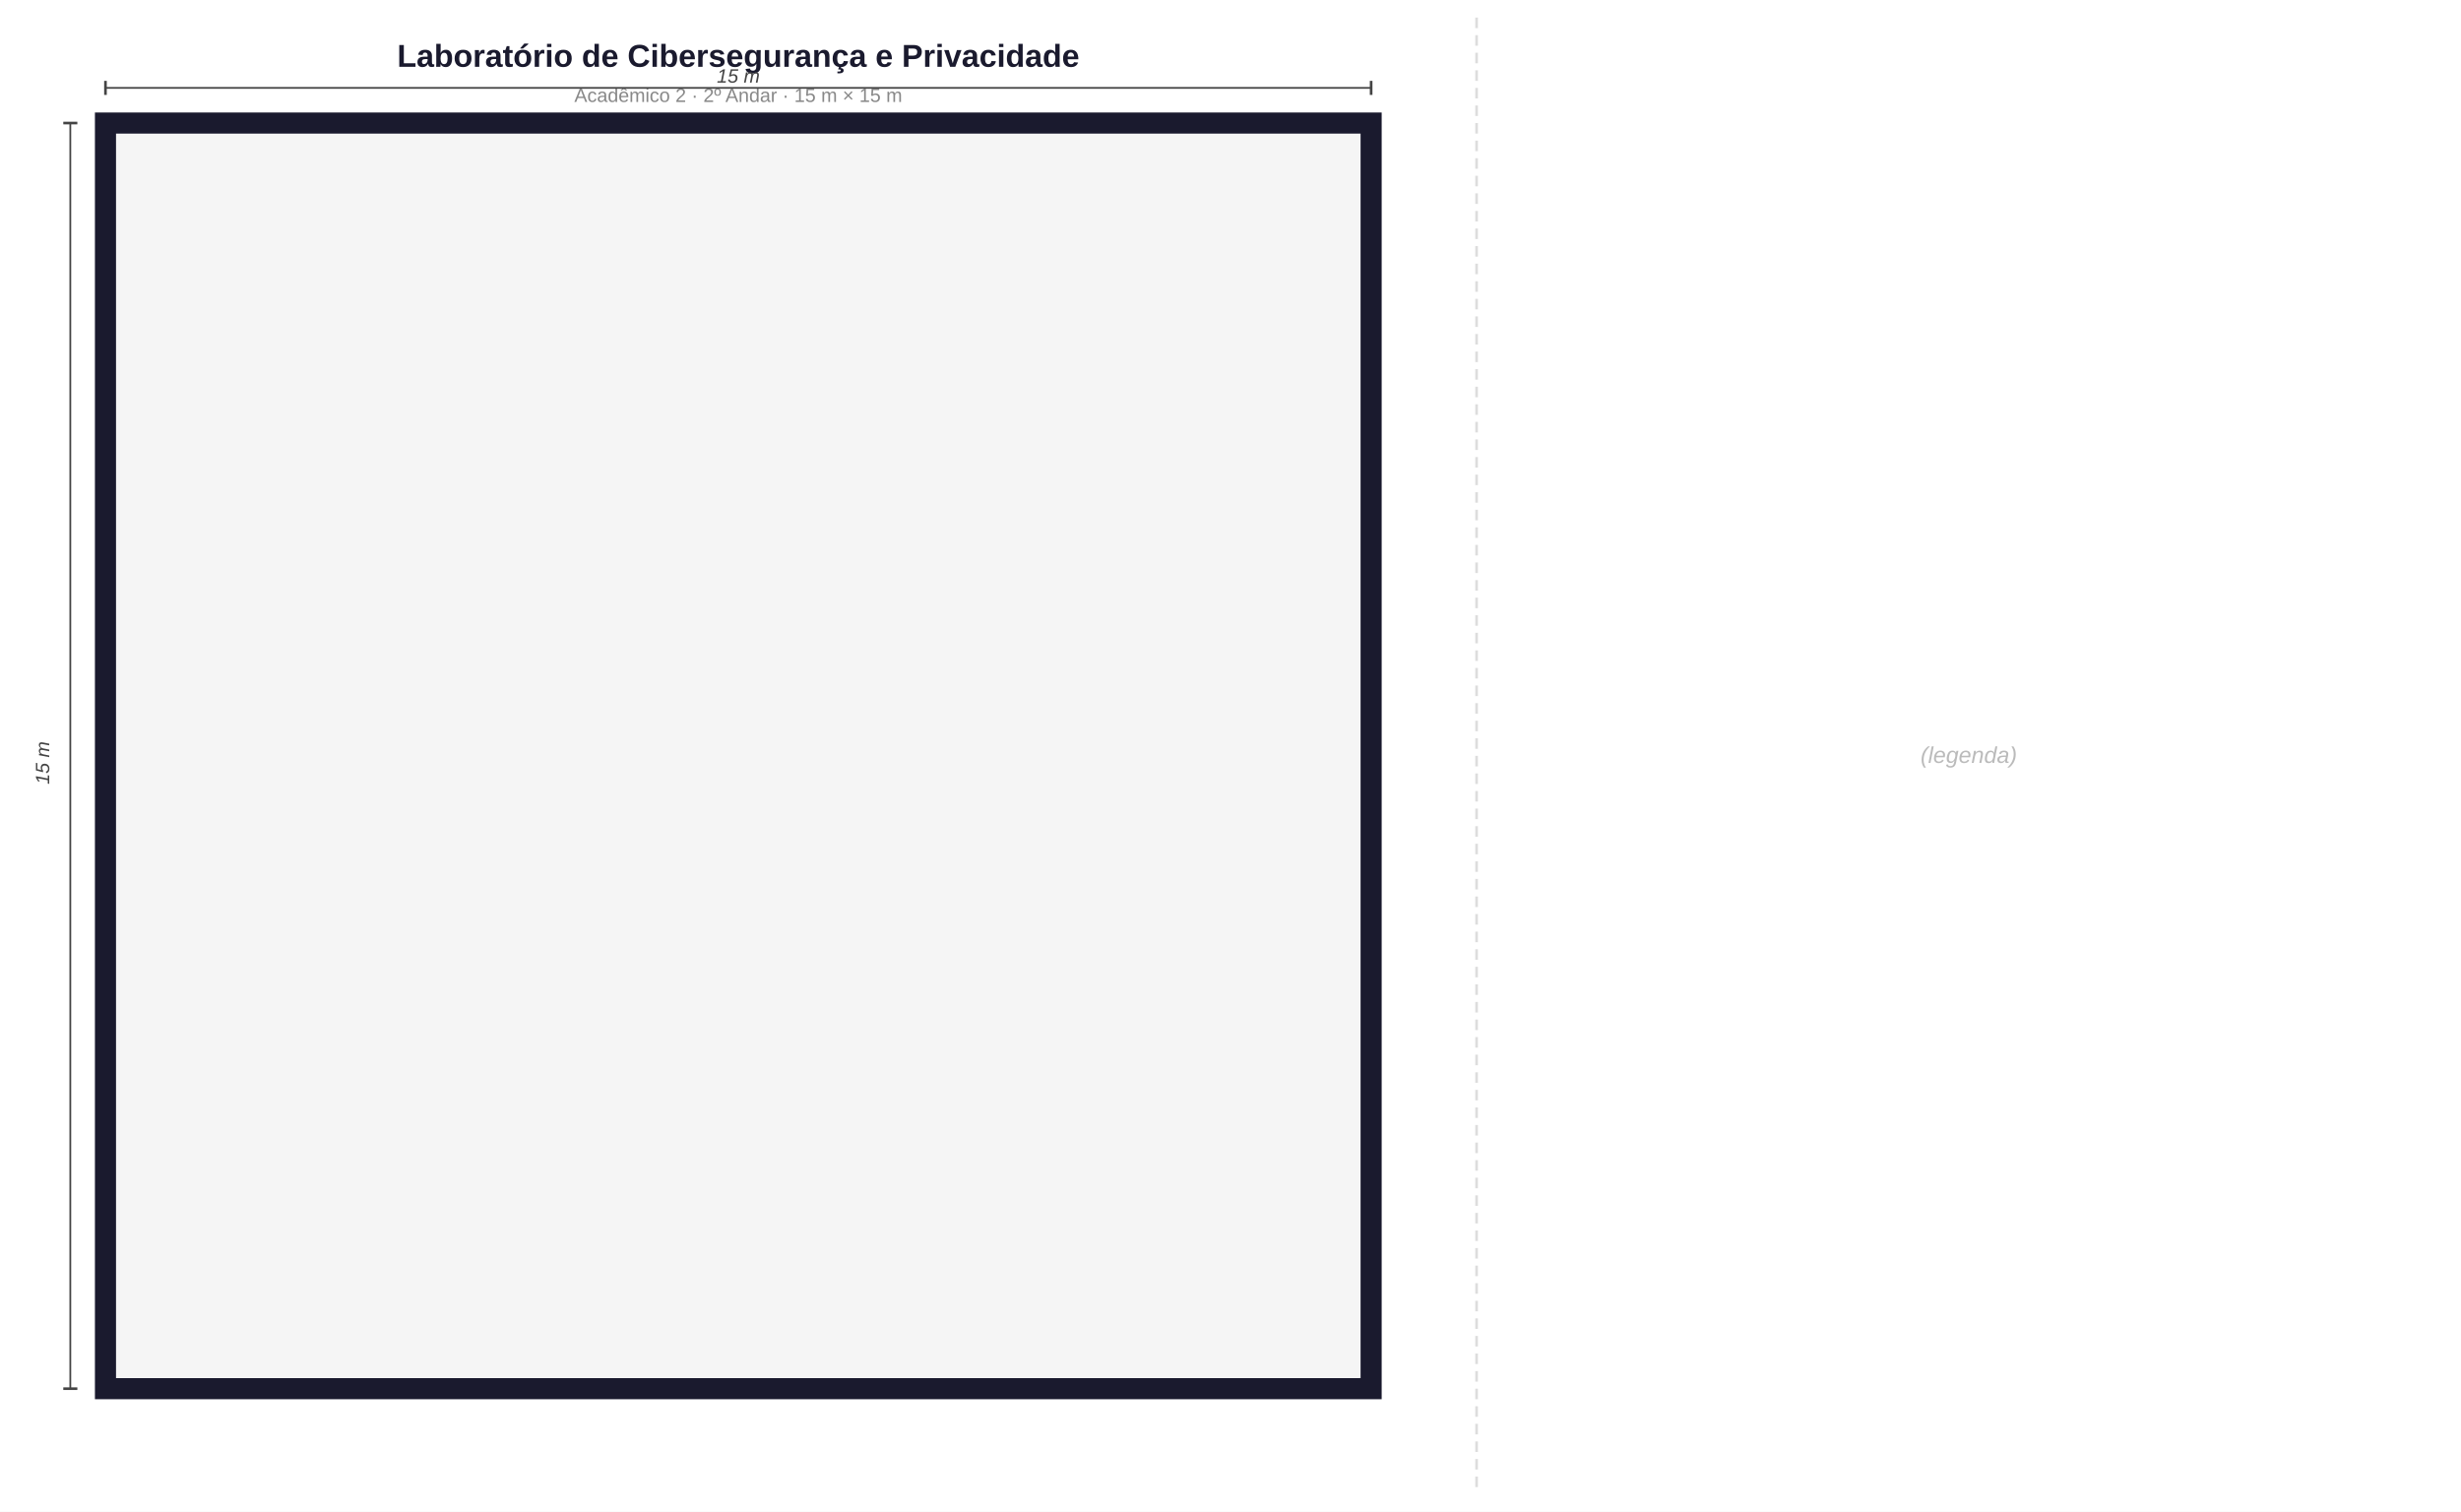
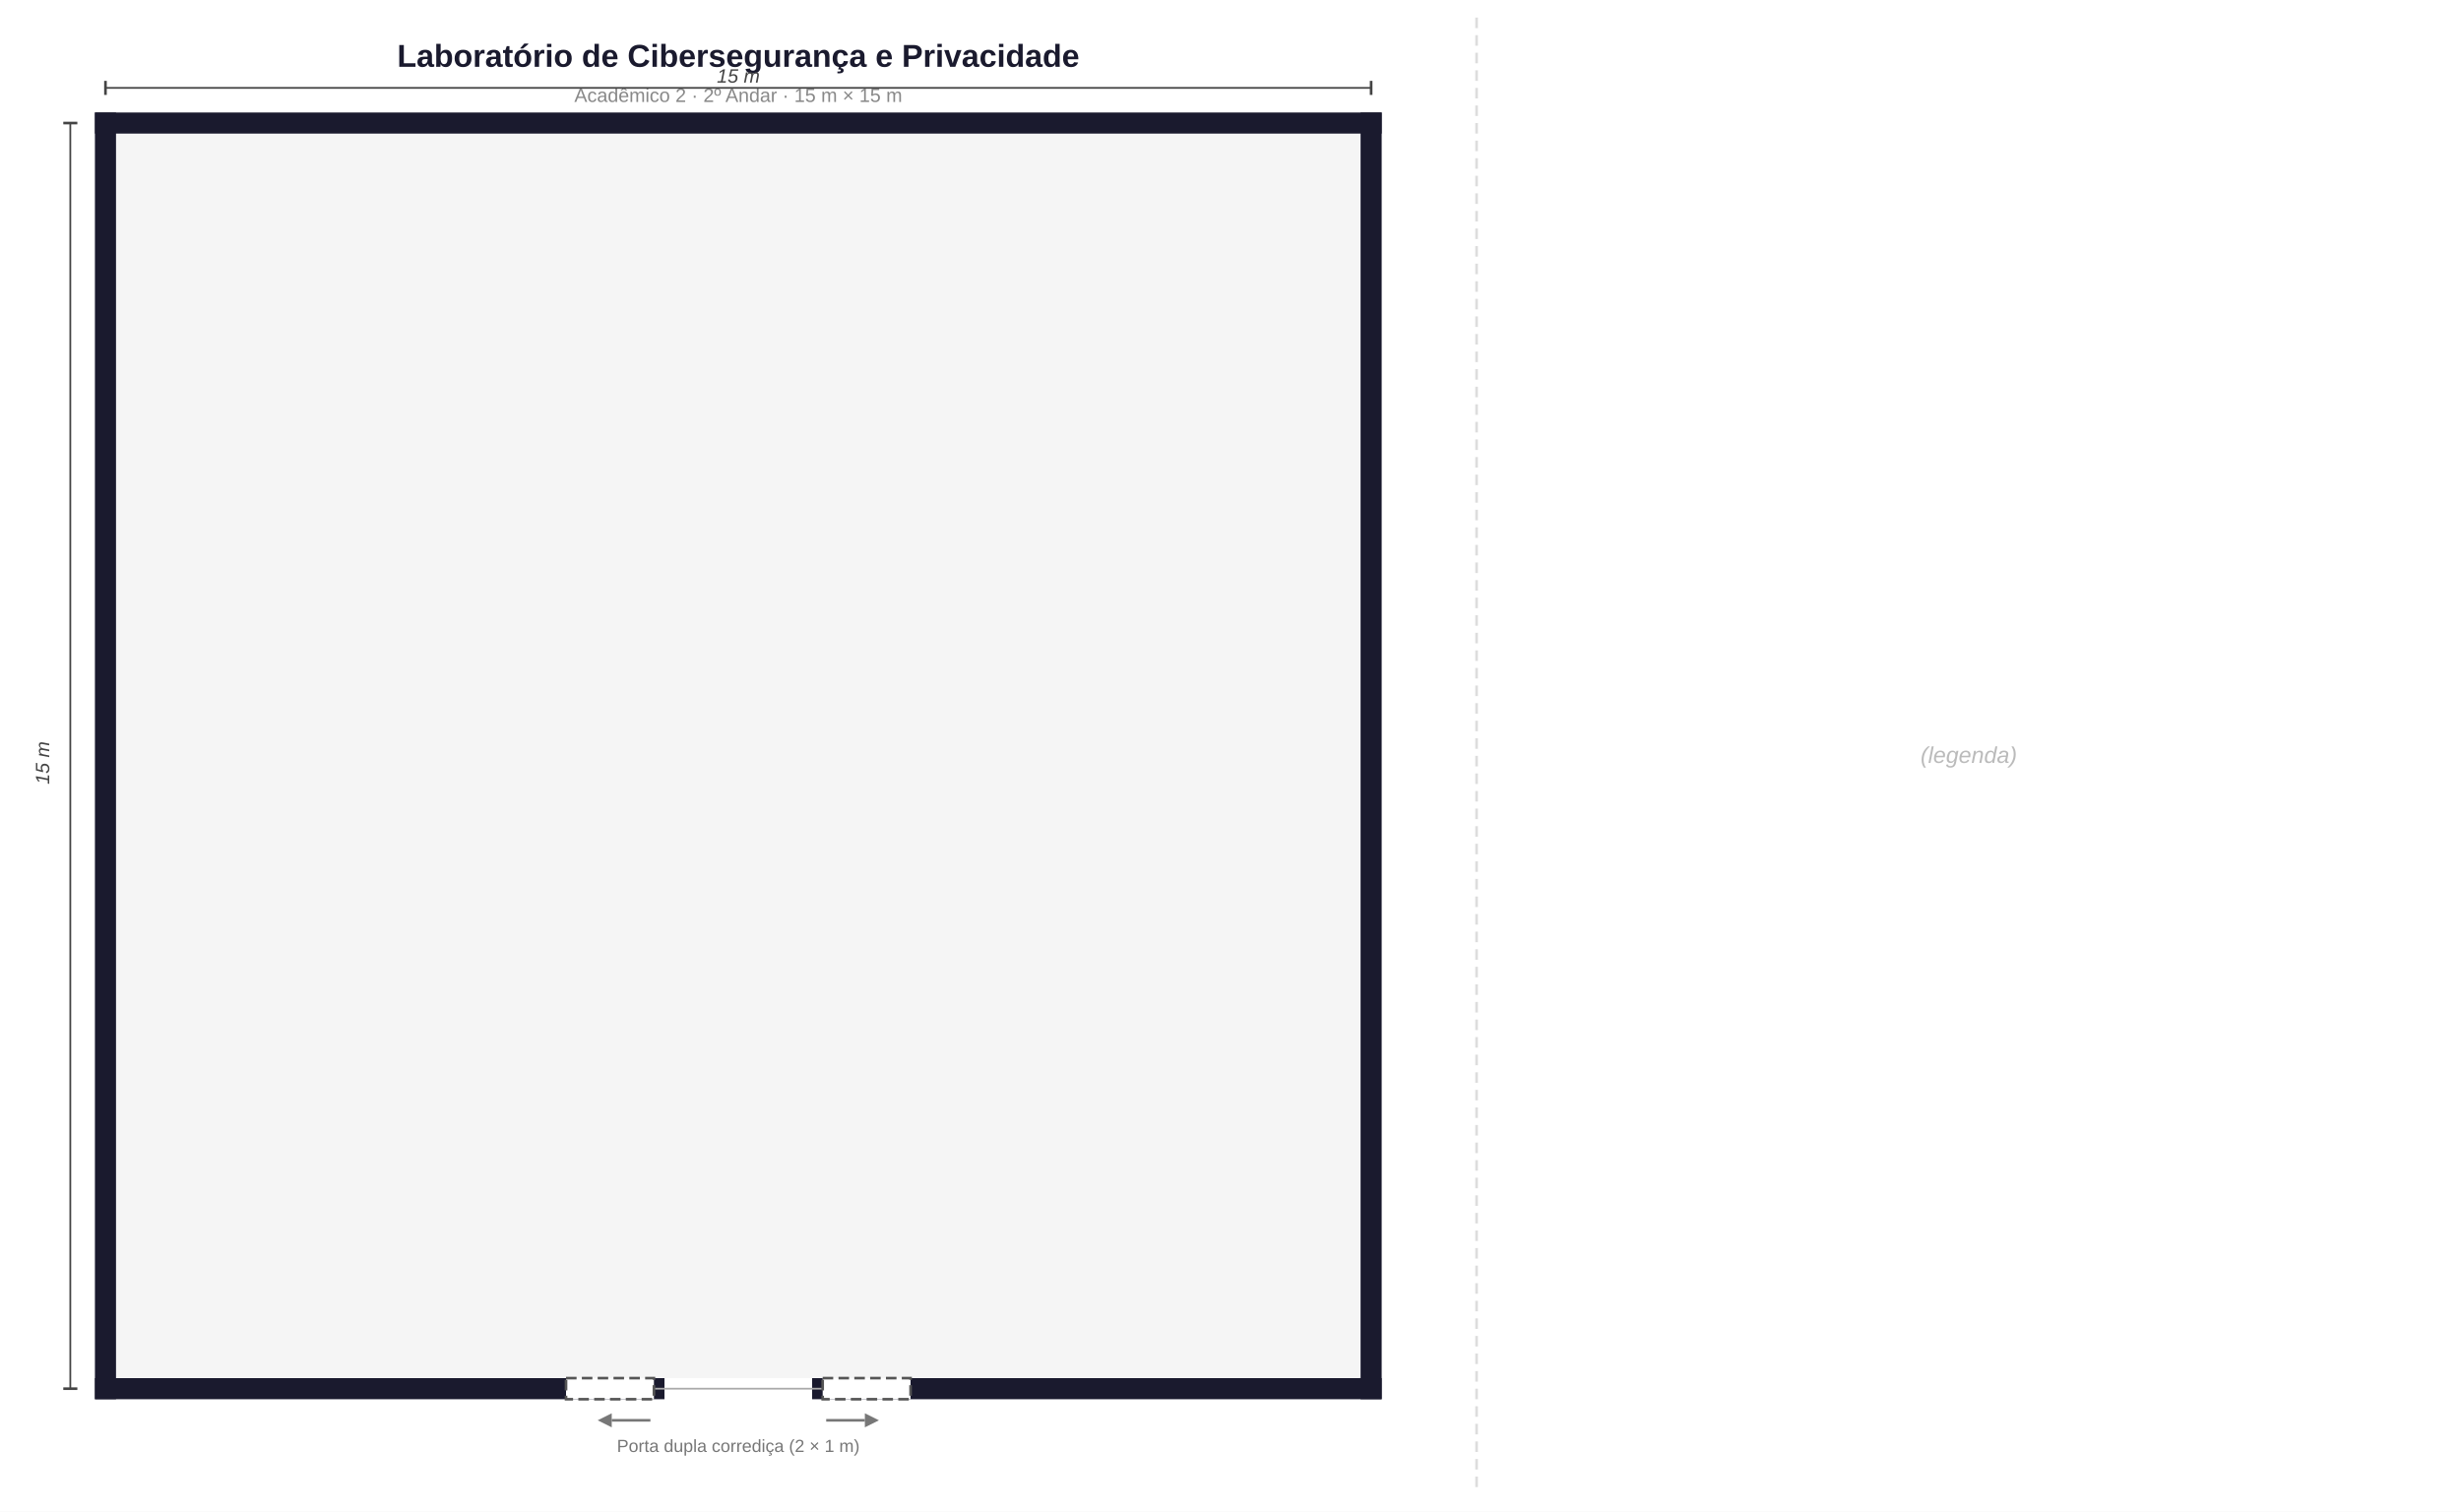
<svg xmlns="http://www.w3.org/2000/svg" width="1400" height="860" font-family="Arial, sans-serif">
  <rect width="1400" height="860" fill="white" />
  <text x="420" y="38" text-anchor="middle" font-size="18" font-weight="bold" fill="#1A1A2E">Laboratório de Cibersegurança e Privacidade</text>
  <text x="420" y="58" text-anchor="middle" font-size="11" fill="#888">Acadêmico 2 · 2º Andar · 15 m × 15 m</text>
-   <rect x="60" y="70" width="720" height="720" fill="#F5F5F5" stroke="#1A1A2E" stroke-width="12" />
+   <rect x="66" y="76" width="708" height="708" fill="#F5F5F5" />
+   <line x1="60" y1="70" x2="780" y2="70" stroke="#1A1A2E" stroke-width="12" stroke-linecap="square" />
+   <line x1="780" y1="70" x2="780" y2="790" stroke="#1A1A2E" stroke-width="12" stroke-linecap="square" />
+   <line x1="60" y1="70" x2="60" y2="790" stroke="#1A1A2E" stroke-width="12" stroke-linecap="square" />
+   <line x1="60" y1="790" x2="372" y2="790" stroke="#1A1A2E" stroke-width="12" stroke-linecap="square" />
+   <line x1="468" y1="790" x2="780" y2="790" stroke="#1A1A2E" stroke-width="12" stroke-linecap="square" />
+   <line x1="322" y1="790" x2="518" y2="790" stroke="#AAA" stroke-width="1" />
+   <rect x="322" y="784" width="50" height="12" fill="white" stroke="#555" stroke-width="1.5" stroke-dasharray="6,3" />
+   <rect x="468" y="784" width="50" height="12" fill="white" stroke="#555" stroke-width="1.5" stroke-dasharray="6,3" />
+   <line x1="370" y1="808" x2="348" y2="808" stroke="#777" stroke-width="1.5" />
+   <polygon points="348,804 340,808 348,812" fill="#777" />
+   <line x1="470" y1="808" x2="492" y2="808" stroke="#777" stroke-width="1.5" />
+   <polygon points="492,804 500,808 492,812" fill="#777" />
+   <text x="420" y="826" text-anchor="middle" font-size="10" fill="#777">Porta dupla corrediça (2 × 1 m)</text>
  <line x1="60" y1="50" x2="780" y2="50" stroke="#444" stroke-width="1" />
  <line x1="60" y1="46" x2="60" y2="54" stroke="#444" stroke-width="1.5" />
  <line x1="780" y1="46" x2="780" y2="54" stroke="#444" stroke-width="1.5" />
  <text x="420" y="47" text-anchor="middle" font-size="11" fill="#444" font-style="italic">15 m</text>
  <line x1="40" y1="70" x2="40" y2="790" stroke="#444" stroke-width="1" />
  <line x1="36" y1="70" x2="44" y2="70" stroke="#444" stroke-width="1.5" />
  <line x1="36" y1="790" x2="44" y2="790" stroke="#444" stroke-width="1.5" />
  <text x="28" y="434" text-anchor="middle" font-size="11" fill="#444" font-style="italic" transform="rotate(-90,28,434)">15 m</text>
  <line x1="840" y1="10" x2="840" y2="850" stroke="#DDD" stroke-width="1.5" stroke-dasharray="6,4" />
  <text x="1120" y="434" text-anchor="middle" font-size="13" fill="#BBB" font-style="italic">(legenda)</text>
</svg>
